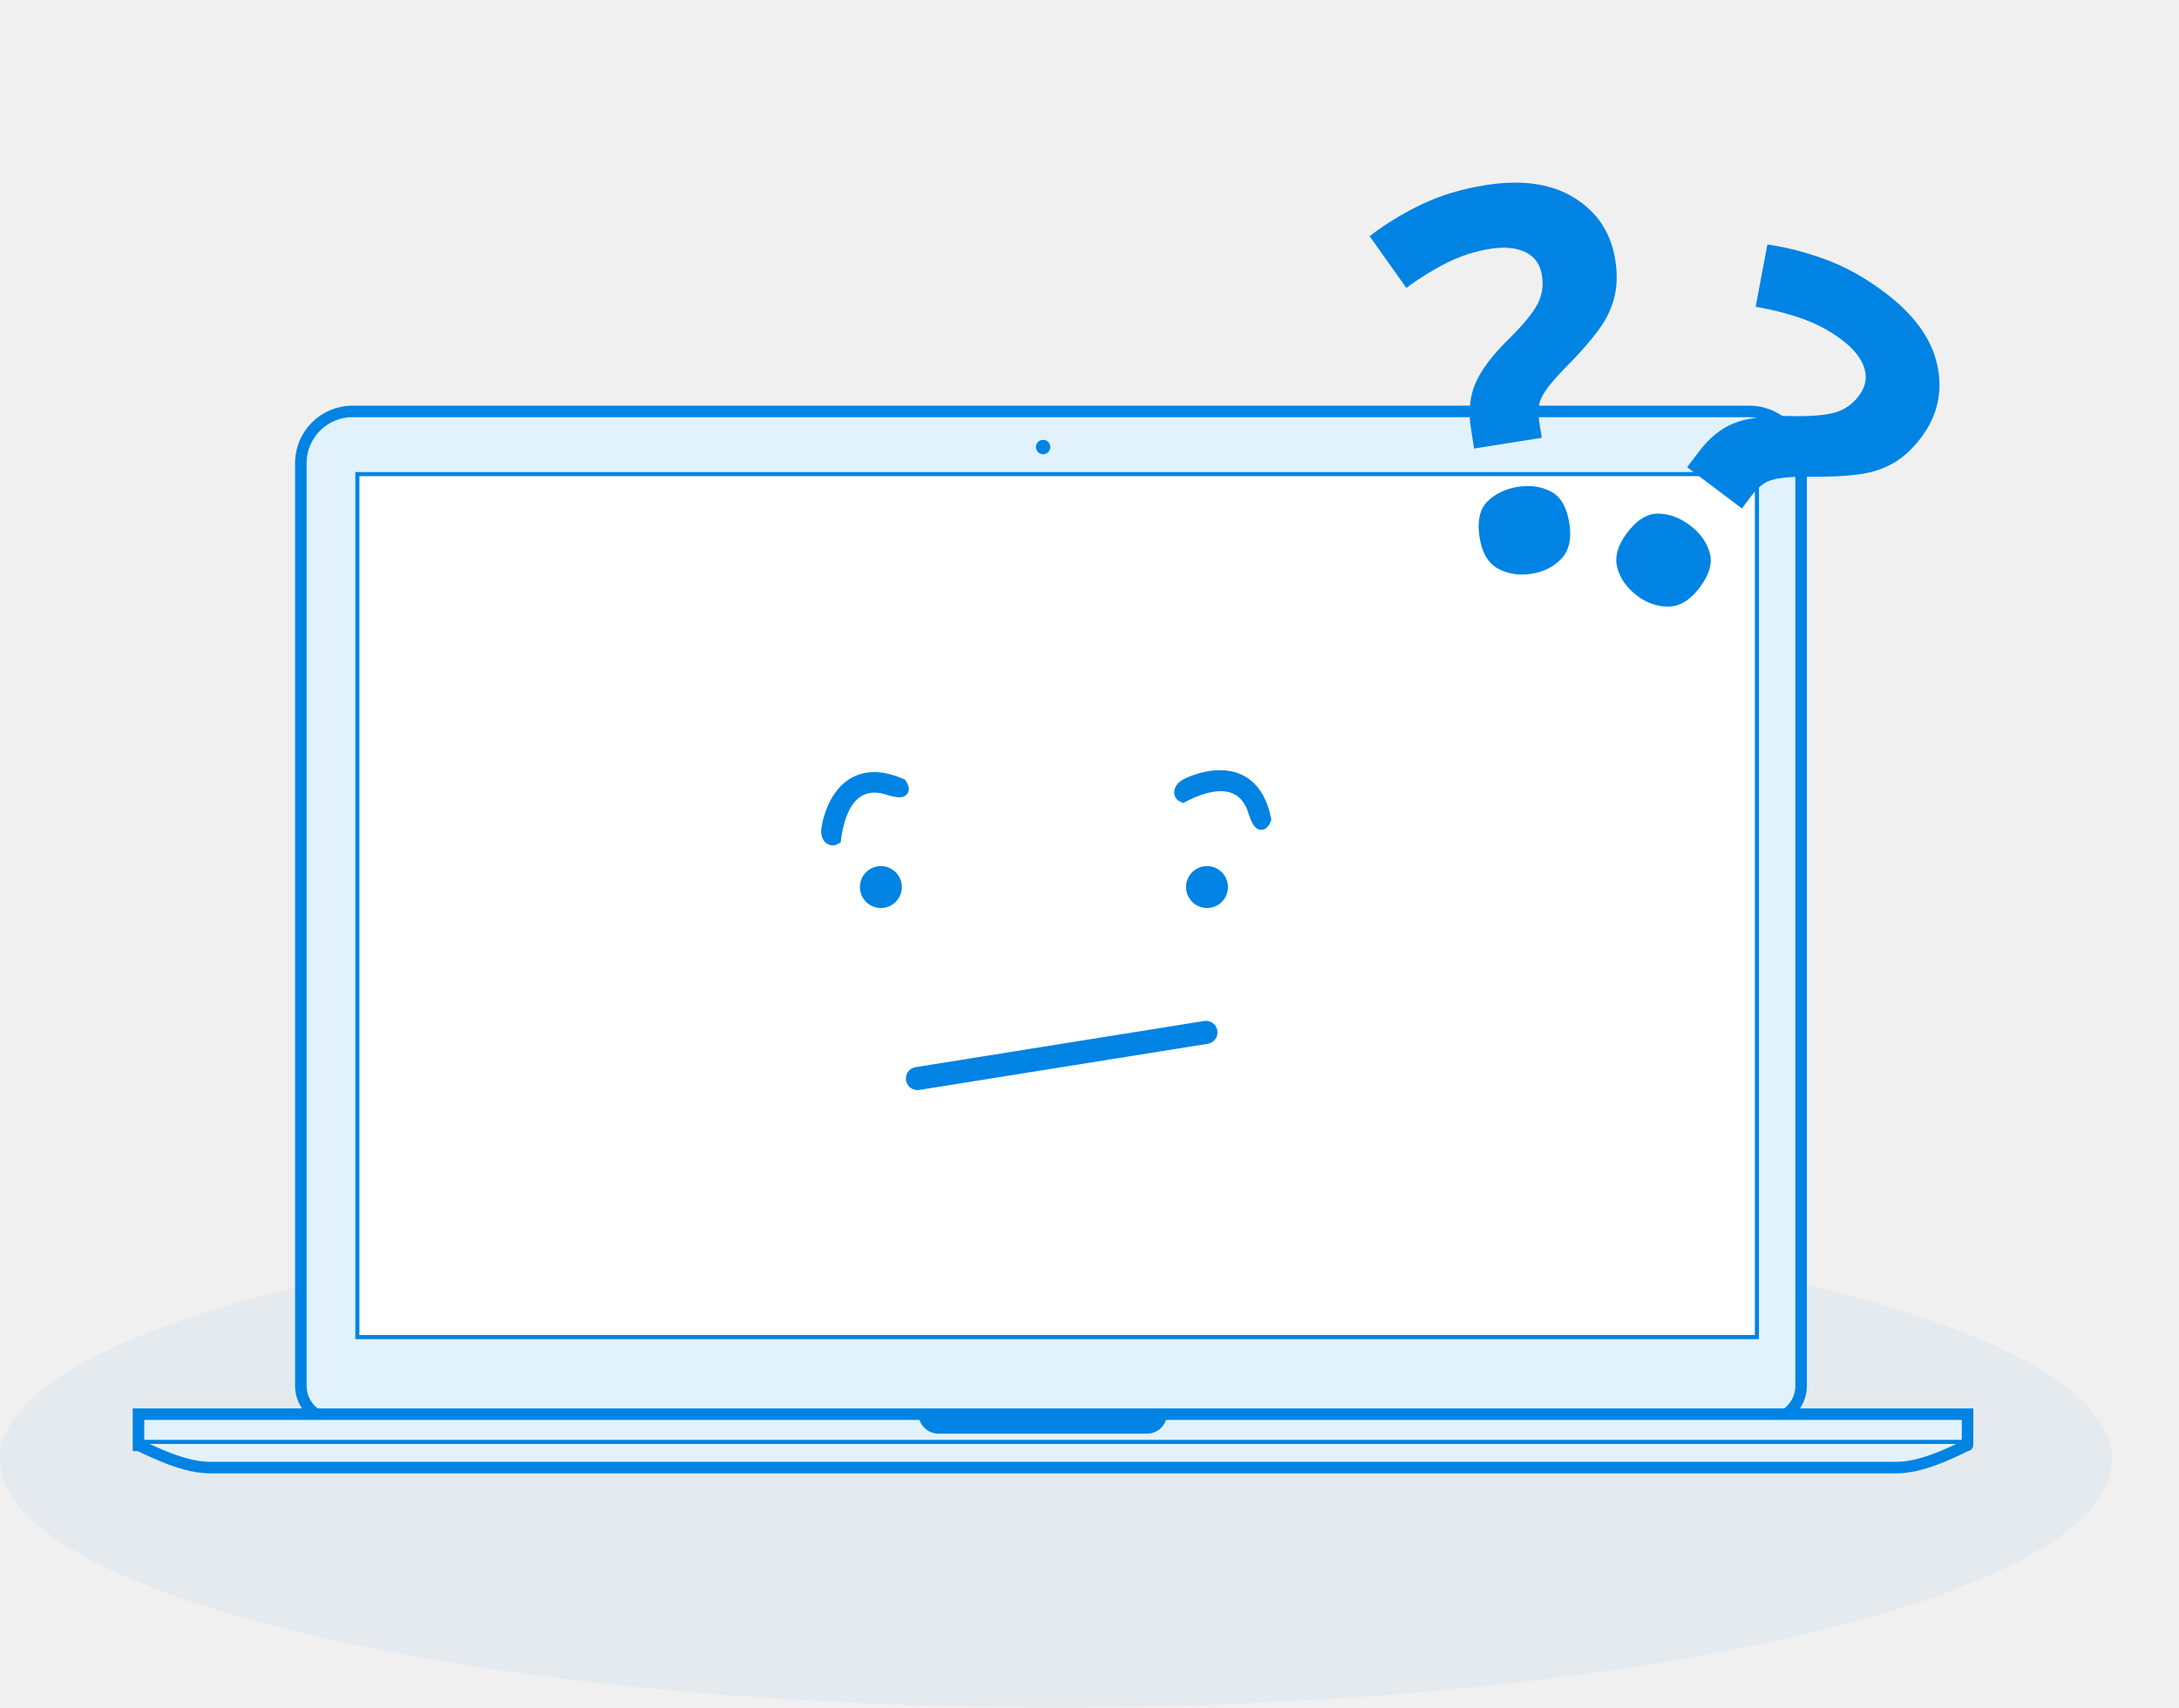
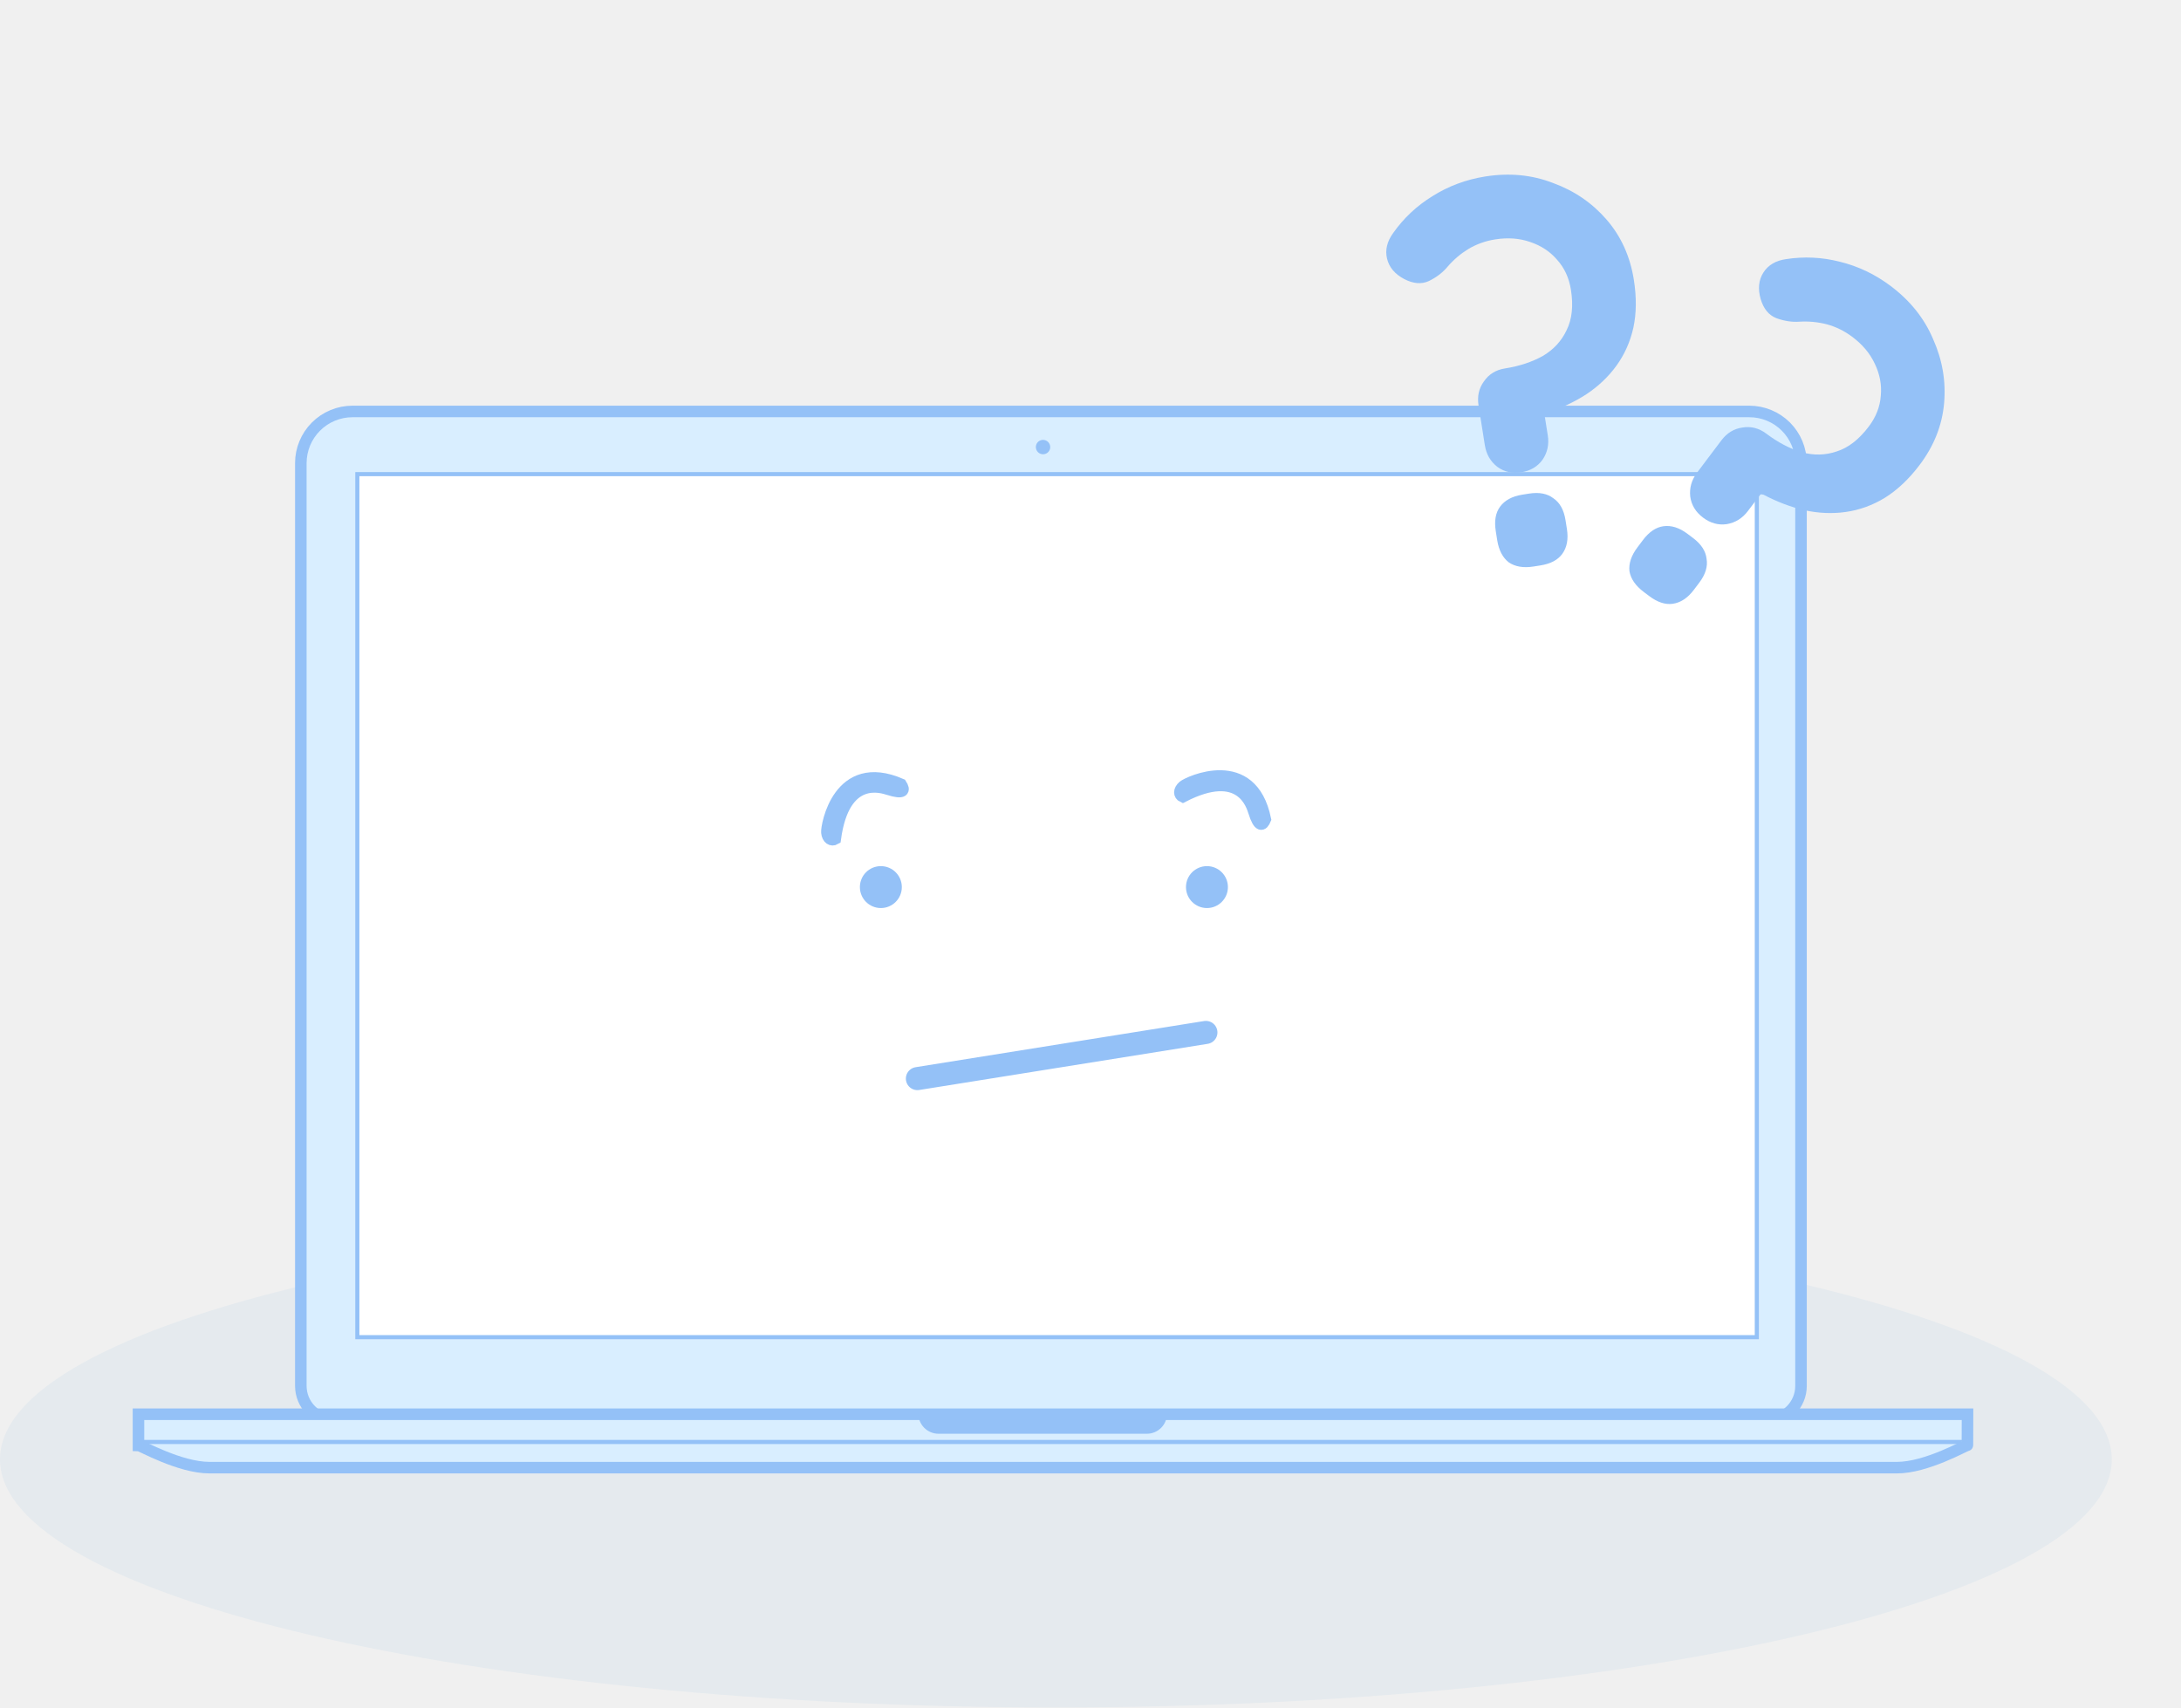
- <svg xmlns="http://www.w3.org/2000/svg" viewBox="0 0 188.817 147.977">
+ <svg xmlns="http://www.w3.org/2000/svg" width="189" height="148" viewBox="0 0 189 148" fill="none">
+   <g clip-path="url(#clip0_40000789_6901)">
+     <path d="M91.5 147.977C142.034 147.977 183 138.351 183 126.477C183 114.603 142.034 104.977 91.5 104.977C40.966 104.977 0 114.603 0 126.477C0 138.351 40.966 147.977 91.5 147.977Z" fill="#E5EAEE" />
+     <path d="M30.551 35.659C29.364 35.658 28.224 36.129 27.384 36.968C26.543 37.807 26.07 38.946 26.069 40.134V120.115C26.07 120.507 26.147 120.895 26.297 121.257C26.448 121.619 26.668 121.948 26.945 122.225C27.223 122.502 27.552 122.722 27.915 122.872C28.277 123.021 28.665 123.098 29.057 123.098H153.083C153.475 123.098 153.864 123.021 154.226 122.872C154.588 122.722 154.918 122.502 155.195 122.225C155.473 121.948 155.693 121.619 155.843 121.257C155.994 120.895 156.071 120.507 156.071 120.115V40.134C156.07 38.946 155.598 37.807 154.757 36.968C153.916 36.129 152.777 35.658 151.589 35.659H30.551Z" fill="#D9EEFF" stroke="#94C1F7" />
+     <path d="M30.788 116.065H152.42V40.913H30.788V116.065Z" fill="#94C1F7" />
+     <path d="M31.145 115.708H152.064V41.269H31.145V115.708Z" fill="white" />
+     <path d="M170.5 122.565H12V125.259C12.183 125.259 15.565 127.195 18.153 127.195H164.385C166.955 127.195 170.312 125.254 170.485 125.254C170.49 125.254 170.492 125.238 170.492 125.238L170.5 122.565Z" fill="#D9EEFF" stroke="#94C1F7" />
+     <path d="M12.297 124.791L12.119 125.147H169.902L170.08 124.791H12.297Z" fill="#94C1F7" />
+     <path d="M99.351 124.257H81.318C81.088 124.255 80.861 124.208 80.65 124.119C80.438 124.029 80.247 123.899 80.085 123.735C79.924 123.571 79.797 123.377 79.711 123.164C79.625 122.952 79.581 122.724 79.583 122.494V122.476H101.131V122.494C101.133 122.724 101.089 122.952 101.003 123.165C100.917 123.378 100.79 123.572 100.628 123.735C100.467 123.899 100.275 124.029 100.064 124.119C99.852 124.208 99.625 124.255 99.395 124.257" fill="#94C1F7" />
+     <path d="M91.011 38.745C91.011 38.868 90.974 38.989 90.906 39.091C90.837 39.194 90.74 39.273 90.626 39.321C90.512 39.368 90.387 39.38 90.266 39.356C90.145 39.332 90.034 39.273 89.947 39.186C89.86 39.099 89.801 38.987 89.777 38.867C89.753 38.746 89.765 38.62 89.812 38.507C89.859 38.393 89.939 38.295 90.041 38.227C90.144 38.159 90.264 38.122 90.388 38.122C90.553 38.122 90.711 38.188 90.828 38.305C90.945 38.422 91.01 38.58 91.011 38.745Z" fill="#94C1F7" />
+     <path d="M76.333 78.697C77.336 78.697 78.15 77.883 78.15 76.88C78.15 75.876 77.336 75.063 76.333 75.063C75.329 75.063 74.516 75.876 74.516 76.88C74.516 77.883 75.329 78.697 76.333 78.697Z" fill="#94C1F7" />
+     <path d="M104.591 78.697C105.595 78.697 106.408 77.883 106.408 76.88C106.408 75.876 105.595 75.063 104.591 75.063C103.588 75.063 102.774 75.876 102.774 76.88C102.774 77.883 103.588 78.697 104.591 78.697Z" fill="#94C1F7" />
+     <path d="M71.657 72.144C71.604 71.594 72.639 65.6 78.085 67.969C78.427 68.495 78.349 68.84 76.987 68.406C76.488 68.263 73.144 67.037 72.378 72.712C72.072 72.893 71.709 72.692 71.657 72.144Z" fill="#94C1F7" stroke="#94C1F7" stroke-width="1" />
+     <path d="M102.548 68.134C102.968 67.775 108.47 65.187 109.652 71.004C109.417 71.585 109.089 71.719 108.664 70.355C108.495 69.865 107.582 66.423 102.496 69.049C102.172 68.902 102.129 68.49 102.548 68.134Z" fill="#94C1F7" stroke="#94C1F7" />
+     <path d="M149.172 38.163C149.652 37.526 150.257 37.156 150.987 37.053C151.736 36.926 152.429 37.103 153.066 37.583C154.071 38.34 155.088 38.876 156.118 39.191C157.167 39.481 158.182 39.459 159.165 39.124C160.172 38.807 161.1 38.085 161.949 36.958C162.577 36.125 162.922 35.233 162.986 34.282C163.074 33.349 162.901 32.432 162.467 31.529C162.058 30.644 161.412 29.87 160.53 29.205C159.844 28.688 159.103 28.322 158.305 28.105C157.533 27.907 156.744 27.832 155.941 27.879C155.29 27.927 154.618 27.824 153.926 27.571C153.276 27.312 152.826 26.762 152.576 25.921C152.321 25.036 152.399 24.27 152.811 23.62C153.224 22.971 153.881 22.582 154.784 22.456C156.349 22.214 157.904 22.291 159.449 22.687C161.038 23.077 162.506 23.779 163.853 24.795C165.544 26.069 166.768 27.605 167.525 29.405C168.325 31.198 168.64 33.049 168.47 34.957C168.3 36.865 167.596 38.639 166.36 40.281C165.436 41.506 164.431 42.458 163.344 43.137C162.275 43.791 161.139 44.203 159.936 44.372C158.775 44.535 157.585 44.483 156.365 44.217C155.187 43.944 154.007 43.497 152.824 42.874C152.757 42.862 152.689 42.849 152.622 42.837C152.579 42.843 152.539 42.871 152.502 42.92L151.477 44.279C150.997 44.917 150.383 45.299 149.634 45.426C148.904 45.529 148.22 45.34 147.583 44.86C146.946 44.38 146.576 43.775 146.473 43.044C146.389 42.289 146.587 41.593 147.067 40.956L149.172 38.163ZM142.442 51.3C141.732 50.765 141.319 50.166 141.204 49.503C141.132 48.834 141.363 48.144 141.899 47.434L142.369 46.809C142.905 46.098 143.495 45.698 144.139 45.607C144.827 45.511 145.526 45.73 146.236 46.265L146.714 46.625C147.425 47.161 147.816 47.763 147.888 48.432C148.003 49.095 147.793 49.781 147.258 50.492L146.787 51.117C146.252 51.827 145.64 52.231 144.953 52.328C144.308 52.418 143.631 52.196 142.92 51.66L142.442 51.3Z" fill="#94C1F7" />
+     <path d="M128.127 35.135C128.002 34.347 128.156 33.655 128.59 33.059C129.018 32.432 129.626 32.056 130.414 31.931C131.656 31.735 132.748 31.376 133.69 30.854C134.627 30.302 135.316 29.556 135.757 28.617C136.229 27.673 136.354 26.504 136.133 25.111C135.97 24.081 135.569 23.213 134.929 22.507C134.32 21.796 133.54 21.283 132.59 20.968C131.67 20.648 130.664 20.575 129.574 20.747C128.726 20.881 127.947 21.16 127.238 21.583C126.559 22.001 125.957 22.515 125.433 23.126C125.016 23.627 124.475 24.039 123.812 24.361C123.175 24.648 122.467 24.59 121.689 24.185C120.875 23.755 120.379 23.166 120.198 22.419C120.018 21.671 120.195 20.929 120.73 20.192C121.643 18.898 122.779 17.834 124.137 16.998C125.52 16.127 127.045 15.559 128.71 15.295C130.8 14.964 132.755 15.151 134.575 15.857C136.419 16.527 137.969 17.586 139.223 19.033C140.476 20.48 141.264 22.218 141.585 24.247C141.825 25.762 141.812 27.146 141.544 28.399C141.272 29.622 140.779 30.724 140.066 31.707C139.377 32.654 138.514 33.474 137.475 34.166C136.461 34.824 135.32 35.362 134.051 35.78C133.995 35.82 133.939 35.86 133.883 35.9C133.858 35.935 133.85 35.983 133.86 36.043L134.126 37.724C134.251 38.512 134.099 39.219 133.67 39.846C133.237 40.442 132.626 40.803 131.839 40.927C131.051 41.052 130.359 40.898 129.763 40.464C129.162 40.001 128.799 39.375 128.674 38.588L128.127 35.135ZM132.9 49.096C132.021 49.235 131.304 49.116 130.747 48.738C130.216 48.326 129.881 47.68 129.742 46.802L129.62 46.029C129.48 45.151 129.602 44.449 129.984 43.922C130.392 43.361 131.035 43.011 131.914 42.872L132.504 42.778C133.383 42.639 134.088 42.776 134.619 43.188C135.175 43.566 135.523 44.194 135.662 45.072L135.785 45.845C135.924 46.723 135.789 47.443 135.381 48.004C134.999 48.531 134.369 48.863 133.49 49.002L132.9 49.096Z" fill="#94C1F7" />
+     <path d="M79.5 93.477L104.5 89.477" stroke="#94C1F7" stroke-width="2" stroke-linecap="round" />
+   </g>
  <defs>
-     <style>.a{fill:#e5eaee;}.b{fill:#e1f2fc;}.b,.f,.h{stroke:#0083e3;}.c,.f,.g{fill:#0083e3;}.d{fill:#fff;}.e,.h{fill:none;}.g{font-size:46px;font-family:Quicksand-Bold, Quicksand;font-weight:700;}.h{stroke-linecap:round;stroke-width:2px;}</style>
+     <clipPath id="clip0_40000789_6901">
+       <rect width="188.817" height="147.977" fill="white" />
+     </clipPath>
  </defs>
-   <g transform="translate(-1004 -1753.023)">
-     <ellipse class="a" cx="91.5" cy="21.5" rx="91.5" ry="21.5" transform="translate(1004 1858)" />
-     <path class="b" d="M348.982,304.5a4.479,4.479,0,0,0-4.482,4.475v79.981a2.985,2.985,0,0,0,2.988,2.983H471.514a2.985,2.985,0,0,0,2.988-2.983V308.975a4.479,4.479,0,0,0-4.482-4.475Z" transform="translate(685.569 1484.182)" />
-     <path class="c" d="M371,409.152H492.632V334H371Z" transform="translate(663.788 1459.936)" />
-     <path class="d" d="M373,410.439H493.919V336H373Z" transform="translate(662.144 1458.292)" />
-     <path class="e" d="M271.875,797.1a14.793,14.793,0,0,1-5.537-1.7c-.151-.073-.258-.125-.338-.16V793H423.961v2.239c-.08.037-.187.087-.338.16a14.6,14.6,0,0,1-5.494,1.7H271.875Z" transform="translate(750.089 1082.677)" />
-     <path class="b" d="M424,792.5H265.5v2.694c.183,0,3.565,1.936,6.153,1.936H417.885c2.57,0,5.927-1.941,6.1-1.941.005,0,.007-.016.007-.016Z" transform="translate(750.5 1083.088)" />
-     <path class="c" d="M266.348,805l-.178.356H423.953l.178-.356Z" transform="translate(749.949 1072.814)" />
-     <path class="c" d="M664.768,793.781H646.735A1.749,1.749,0,0,1,645,792.018V792h21.548v.018a1.749,1.749,0,0,1-1.736,1.763" transform="translate(438.583 1083.499)" />
-     <path class="c" d="M703.417,318.953a.623.623,0,1,1-.623-.623.624.624,0,0,1,.623.623" transform="translate(391.594 1472.815)" />
-     <circle class="c" cx="1.817" cy="1.817" r="1.817" transform="translate(1078.516 1828.086)" />
-     <circle class="c" cx="1.817" cy="1.817" r="1.817" transform="translate(1106.774 1828.086)" />
-     <path class="f" d="M.116,2.313c.255-.49,4.387-4.951,7.662,0,0,.627-.254.874-1.159-.232-.34-.391-2.476-3.24-6.208,1.1C.056,3.166-.139,2.8.116,2.313Z" transform="matrix(0.839, -0.545, 0.545, 0.839, 1074.299, 1823.29)" />
-     <path class="f" d="M.116,2.313c.255-.49,4.387-4.951,7.662,0,0,.627-.254.874-1.159-.232-.34-.391-2.476-3.24-6.208,1.1C.056,3.166-.139,2.8.116,2.313Z" transform="translate(1107.307 1818.969) rotate(22)" />
-     <text class="g" transform="matrix(0.799, 0.602, -0.602, 0.799, 1159.274, 1756.396)">
-       <tspan x="8.879" y="46">?</tspan>
-     </text>
-     <text class="g" transform="translate(1111.348 1759.593) rotate(-9)">
-       <tspan x="8.879" y="46">?</tspan>
-     </text>
-     <line class="h" y1="4" x2="25" transform="translate(1083.5 1842.5)" />
-   </g>
</svg>
